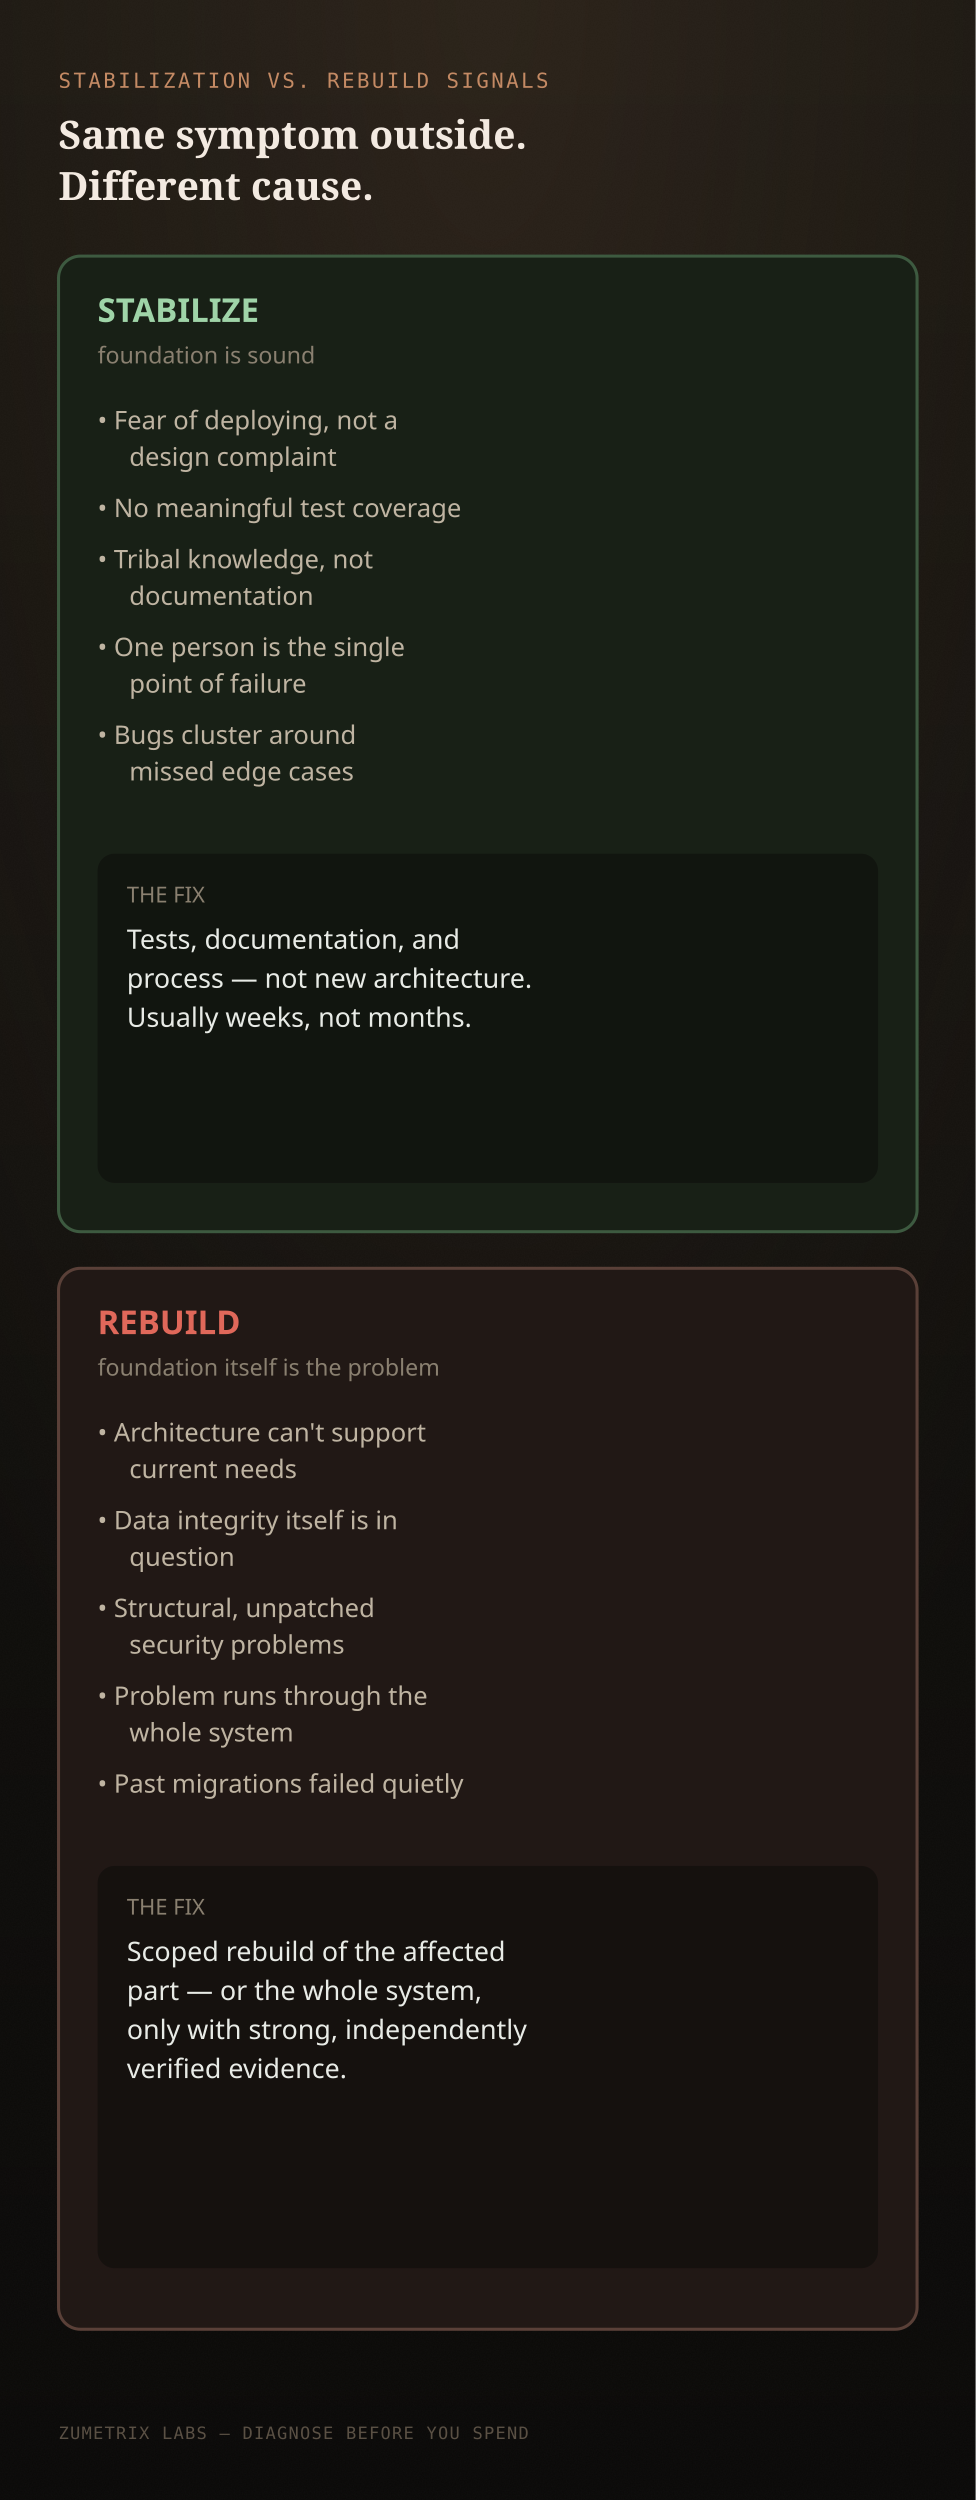
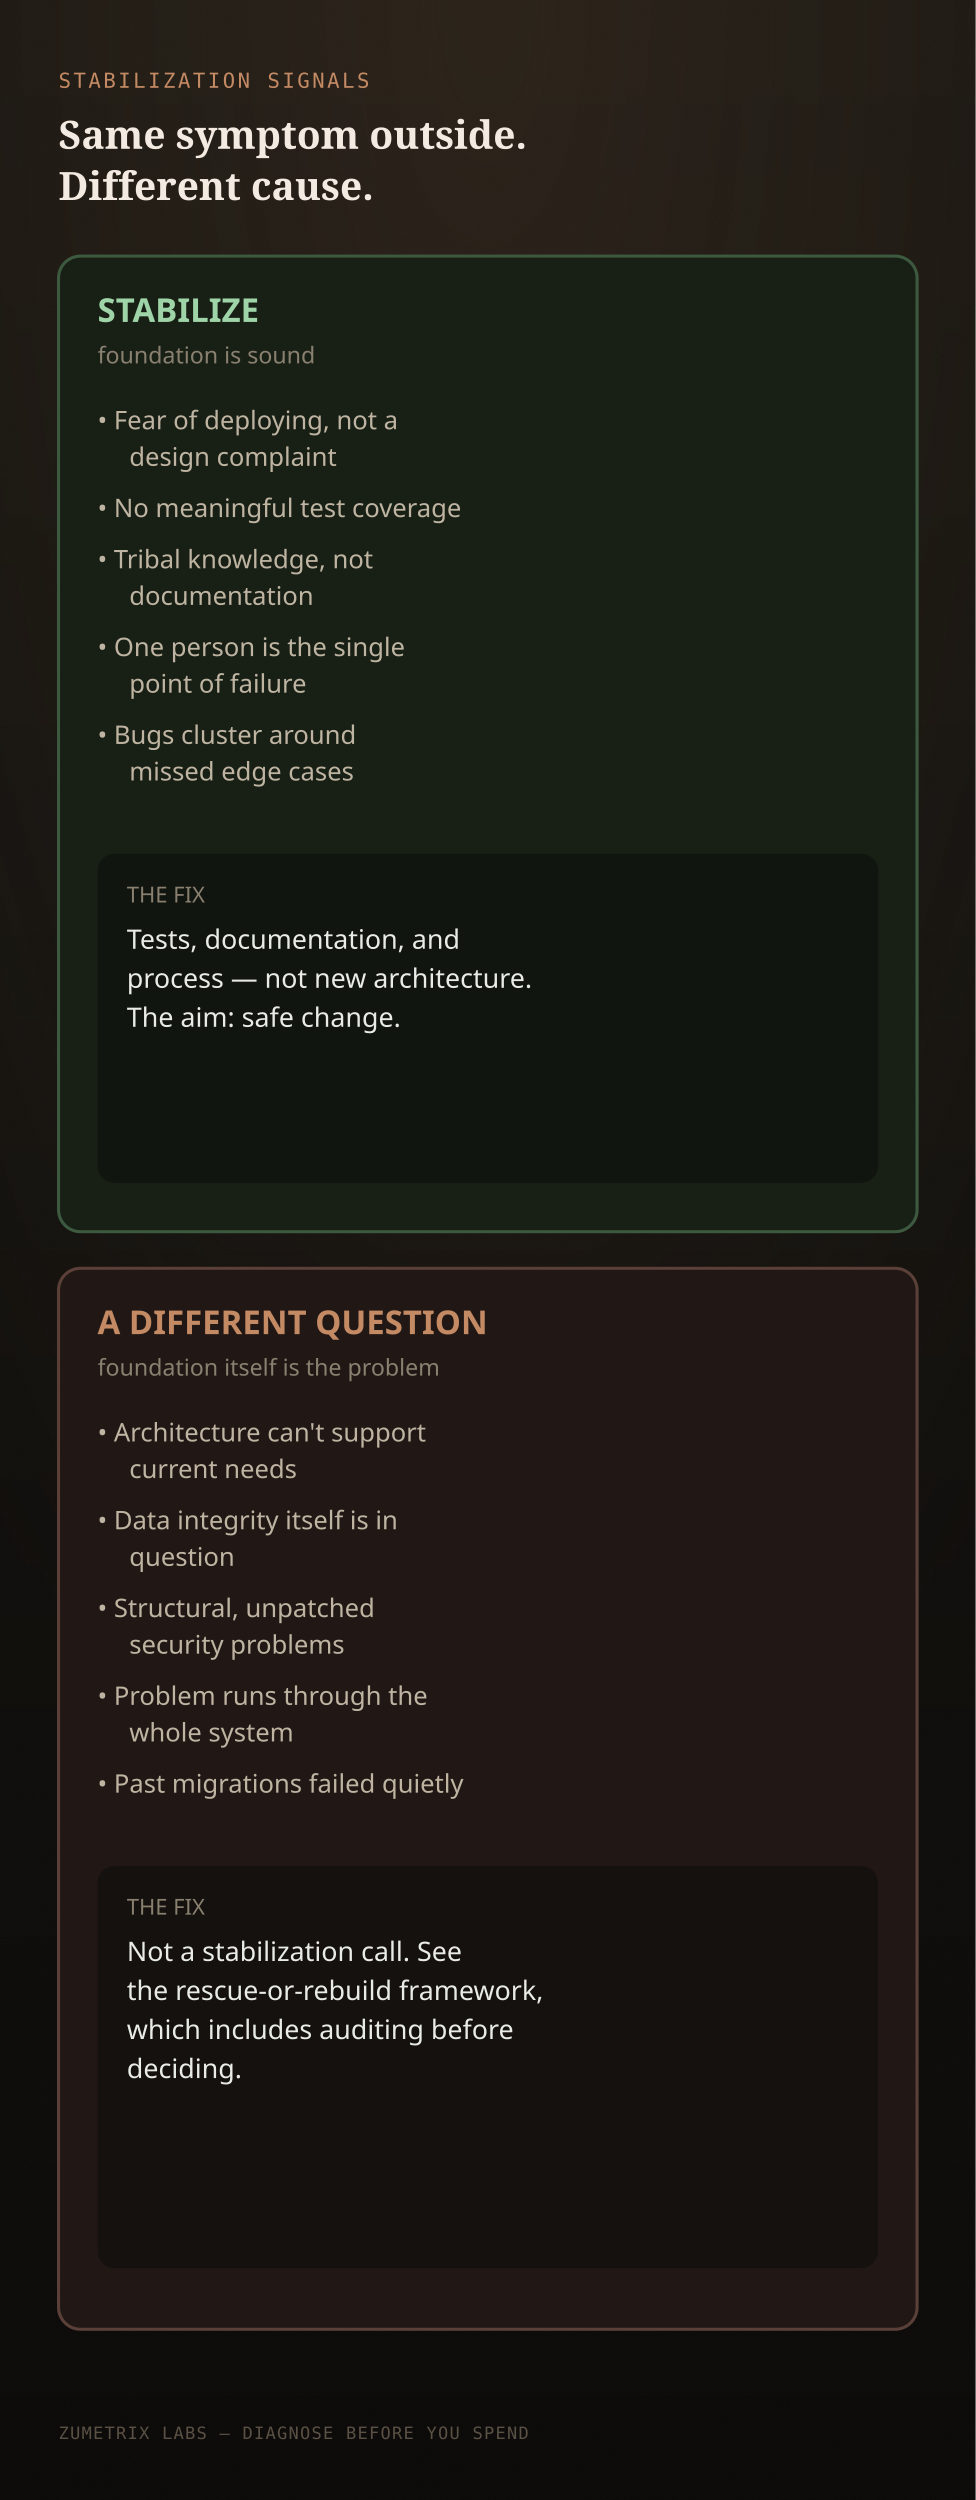
<svg xmlns="http://www.w3.org/2000/svg" viewBox="0 0 800 2050" width="800" height="2050">
  <defs>
    <radialGradient id="smglow" cx="50%" cy="0%" r="80%">
      <stop offset="0%" stop-color="#C48A64" stop-opacity="0.12" />
      <stop offset="100%" stop-color="#C48A64" stop-opacity="0" />
    </radialGradient>
    <linearGradient id="smbg" x1="0" y1="0" x2="0" y2="1">
      <stop offset="0%" stop-color="#16140F" />
      <stop offset="100%" stop-color="#0A0908" />
    </linearGradient>
    <filter id="smgrain">
      <feTurbulence type="fractalNoise" baseFrequency="0.9" numOctaves="2" stitchTiles="stitch" result="noise" />
      <feColorMatrix in="noise" type="matrix" values="0 0 0 0 1  0 0 0 0 1  0 0 0 0 1  0 0 0 0.02 0" />
    </filter>
  </defs>
  <rect width="800" height="2050" fill="url(#smbg)" />
  <rect width="800" height="2050" fill="url(#smglow)" />
  <rect width="800" height="2050" filter="url(#smgrain)" />
-   <text x="48" y="72" font-family="IBM Plex Mono, monospace" font-size="17" letter-spacing="2" fill="#C48A64">STABILIZATION VS. REBUILD SIGNALS</text>
+   <text x="48" y="72" font-family="IBM Plex Mono, monospace" font-size="17" letter-spacing="2" fill="#C48A64">STABILIZATION SIGNALS</text>
  <text x="48" y="122" font-family="Georgia, serif" font-weight="600" font-size="32" fill="#F3EAE1">Same symptom outside.</text>
  <text x="48" y="164" font-family="Georgia, serif" font-weight="600" font-size="32" fill="#F3EAE1">Different cause.</text>
  <g font-family="Public Sans, sans-serif">
    <rect x="48" y="210" width="704" height="800" rx="18" fill="#182016" stroke="#3D5A40" stroke-width="2.5" />
    <text x="80" y="264" font-weight="700" font-size="27" fill="#9FD4A8">STABILIZE</text>
    <text x="80" y="298" font-size="19" fill="#8A8070">foundation is sound</text>
    <text x="80" y="352" font-size="21" fill="#BFB4A2">• Fear of deploying, not a</text>
    <text x="106" y="382" font-size="21" fill="#BFB4A2">design complaint</text>
    <text x="80" y="424" font-size="21" fill="#BFB4A2">• No meaningful test coverage</text>
    <text x="80" y="466" font-size="21" fill="#BFB4A2">• Tribal knowledge, not</text>
    <text x="106" y="496" font-size="21" fill="#BFB4A2">documentation</text>
    <text x="80" y="538" font-size="21" fill="#BFB4A2">• One person is the single</text>
    <text x="106" y="568" font-size="21" fill="#BFB4A2">point of failure</text>
    <text x="80" y="610" font-size="21" fill="#BFB4A2">• Bugs cluster around</text>
    <text x="106" y="640" font-size="21" fill="#BFB4A2">missed edge cases</text>
    <rect x="80" y="700" width="640" height="270" rx="14" fill="#0A0908" opacity="0.5" />
    <text x="104" y="740" font-size="18" fill="#8A8070">THE FIX</text>
    <text x="104" y="778" font-size="22" fill="#E8EBE6">Tests, documentation, and</text>
    <text x="104" y="810" font-size="22" fill="#E8EBE6">process — not new architecture.</text>
-     <text x="104" y="842" font-size="22" fill="#E8EBE6">Usually weeks, not months.</text>
+     <text x="104" y="842" font-size="22" fill="#E8EBE6">The aim: safe change.</text>
  </g>
  <g font-family="Public Sans, sans-serif">
    <rect x="48" y="1040" width="704" height="870" rx="18" fill="#211815" stroke="#5A4038" stroke-width="2.5" />
-     <text x="80" y="1094" font-weight="700" font-size="27" fill="#E0685A">REBUILD</text>
+     <text x="80" y="1094" font-weight="700" font-size="27" fill="#C48A64">A DIFFERENT QUESTION</text>
    <text x="80" y="1128" font-size="19" fill="#8A8070">foundation itself is the problem</text>
    <text x="80" y="1182" font-size="21" fill="#BFB4A2">• Architecture can't support</text>
    <text x="106" y="1212" font-size="21" fill="#BFB4A2">current needs</text>
    <text x="80" y="1254" font-size="21" fill="#BFB4A2">• Data integrity itself is in</text>
    <text x="106" y="1284" font-size="21" fill="#BFB4A2">question</text>
    <text x="80" y="1326" font-size="21" fill="#BFB4A2">• Structural, unpatched</text>
    <text x="106" y="1356" font-size="21" fill="#BFB4A2">security problems</text>
    <text x="80" y="1398" font-size="21" fill="#BFB4A2">• Problem runs through the</text>
    <text x="106" y="1428" font-size="21" fill="#BFB4A2">whole system</text>
    <text x="80" y="1470" font-size="21" fill="#BFB4A2">• Past migrations failed quietly</text>
    <rect x="80" y="1530" width="640" height="330" rx="14" fill="#0A0908" opacity="0.5" />
    <text x="104" y="1570" font-size="18" fill="#8A8070">THE FIX</text>
-     <text x="104" y="1608" font-size="22" fill="#E8EBE6">Scoped rebuild of the affected</text>
-     <text x="104" y="1640" font-size="22" fill="#E8EBE6">part — or the whole system,</text>
-     <text x="104" y="1672" font-size="22" fill="#E8EBE6">only with strong, independently</text>
-     <text x="104" y="1704" font-size="22" fill="#E8EBE6">verified evidence.</text>
+     <text x="104" y="1608" font-size="22" fill="#E8EBE6">Not a stabilization call. See</text>
+     <text x="104" y="1640" font-size="22" fill="#E8EBE6">the rescue-or-rebuild framework,</text>
+     <text x="104" y="1672" font-size="22" fill="#E8EBE6">which includes auditing before</text>
+     <text x="104" y="1704" font-size="22" fill="#E8EBE6">deciding.</text>
  </g>
  <text x="48" y="2000" font-family="IBM Plex Mono, monospace" font-size="14" letter-spacing="1" fill="#5A5044">ZUMETRIX LABS — DIAGNOSE BEFORE YOU SPEND</text>
</svg>
